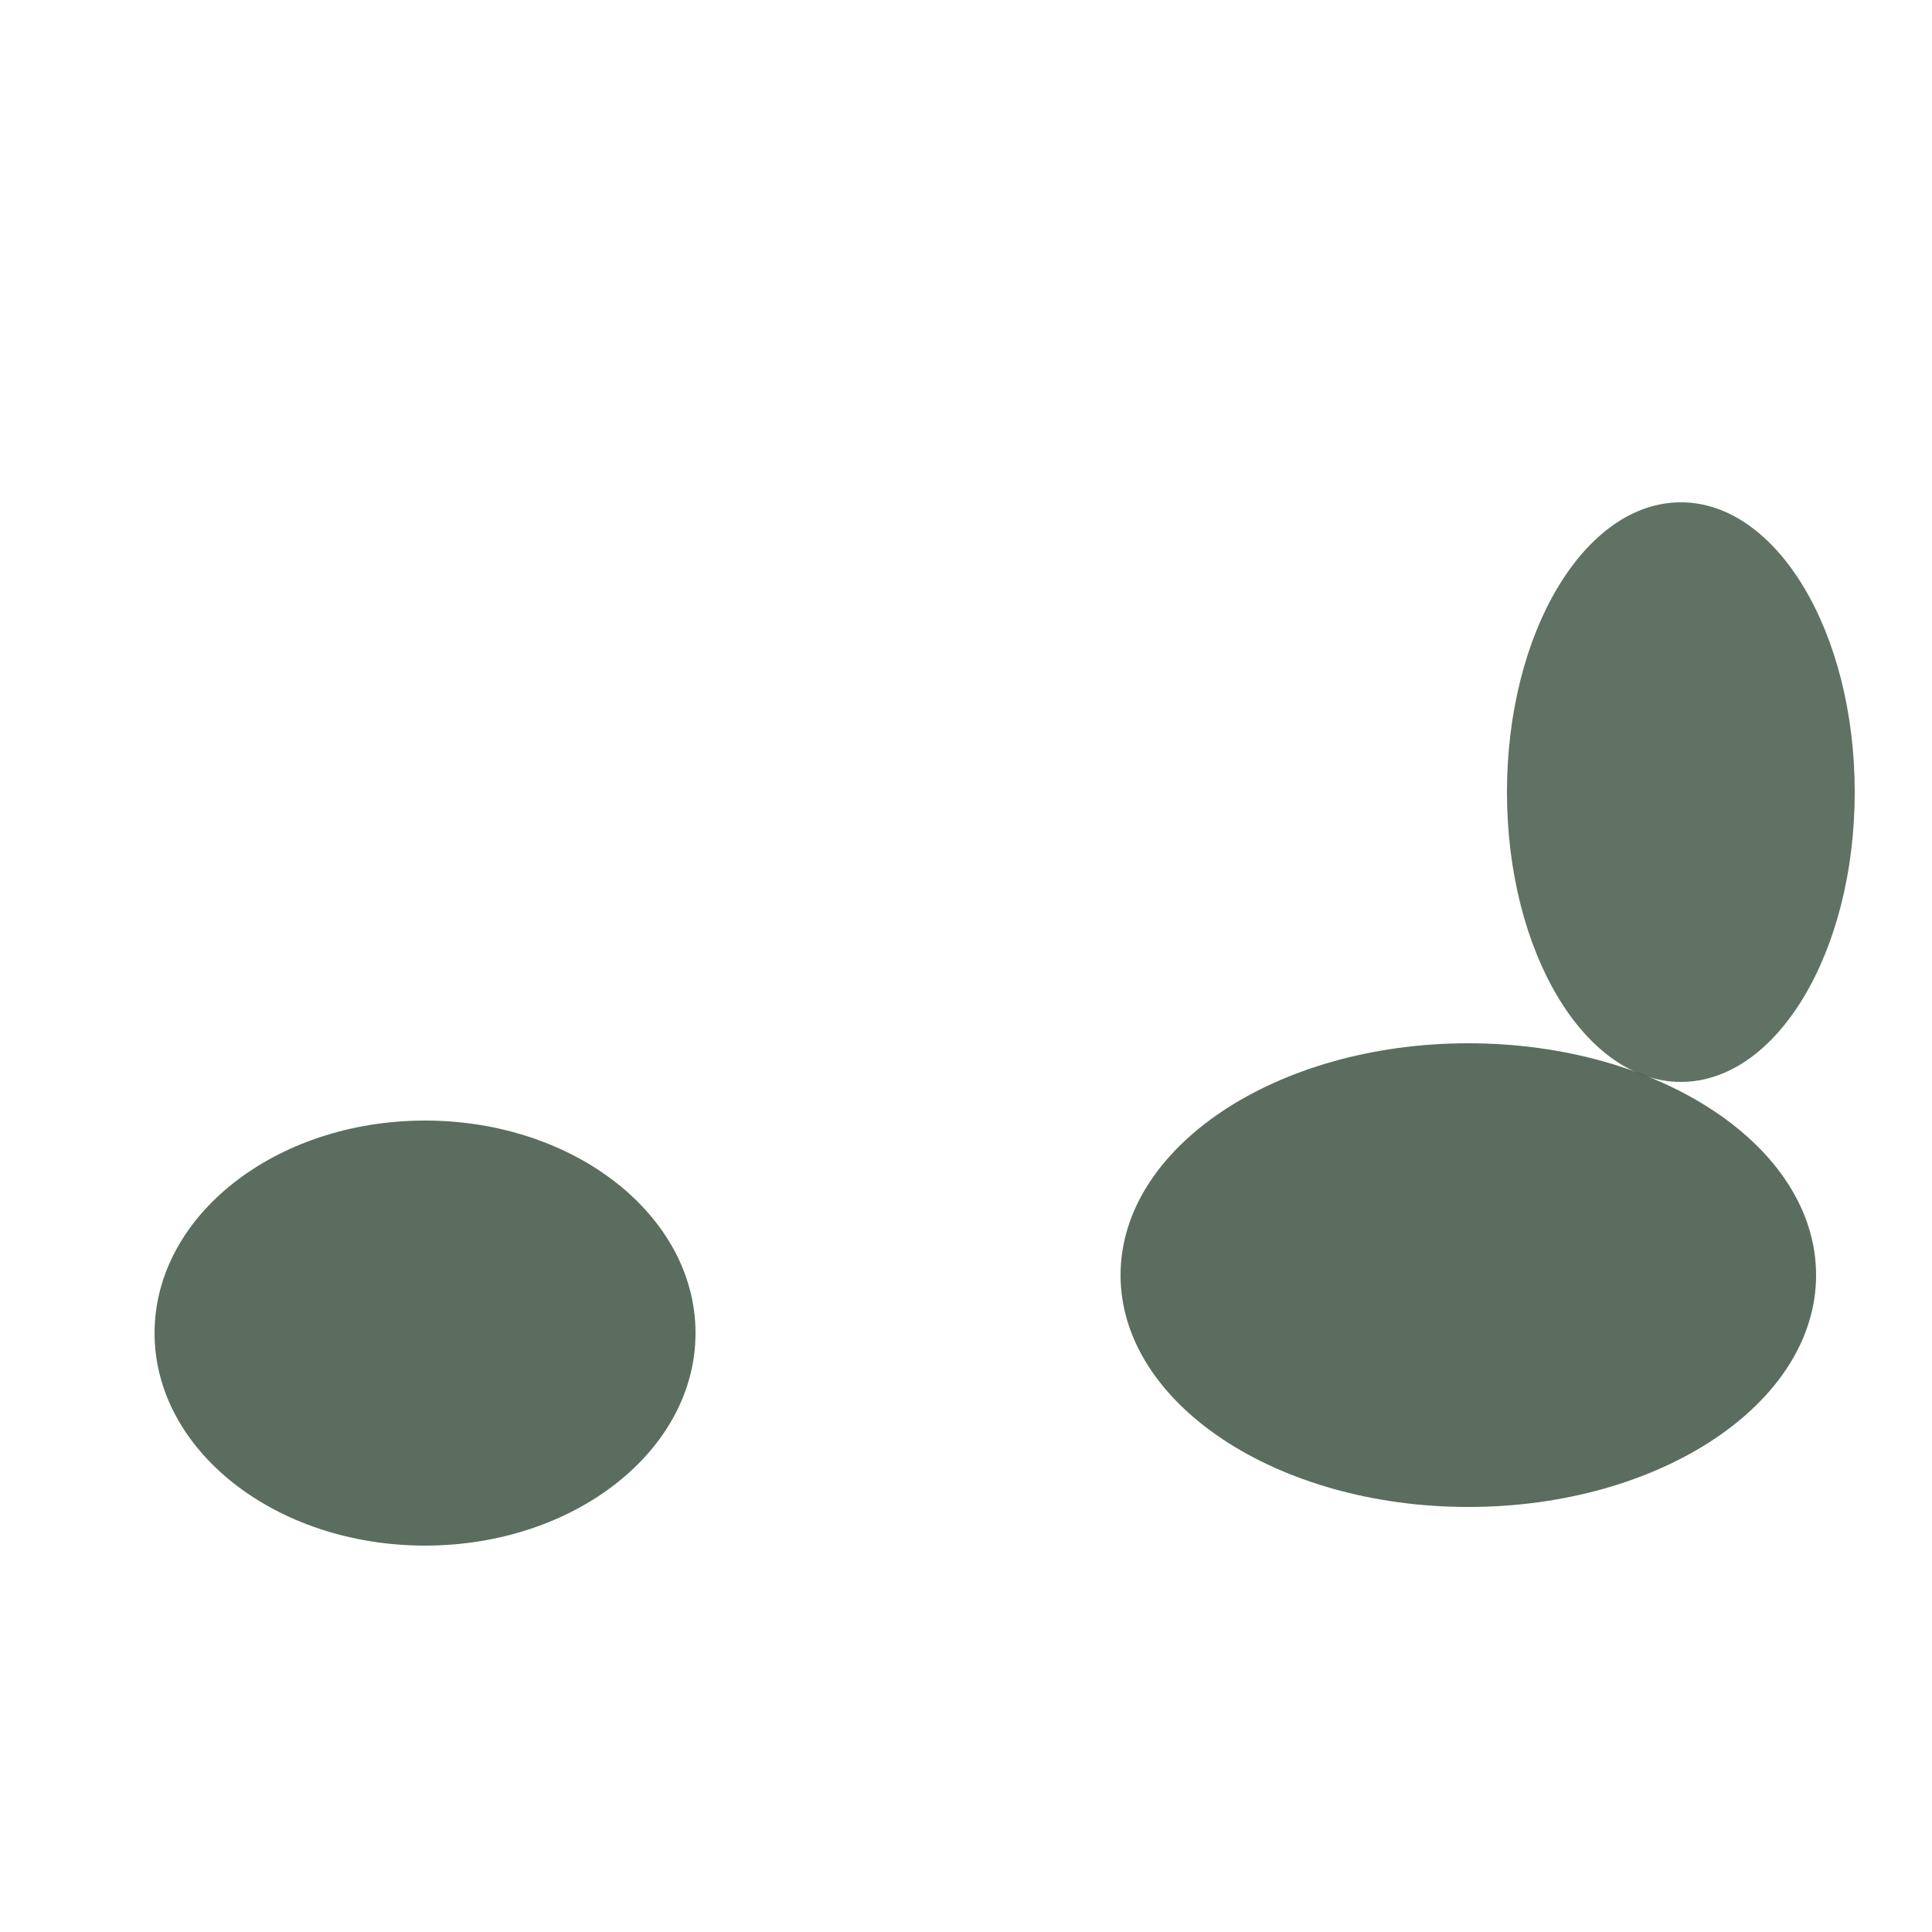
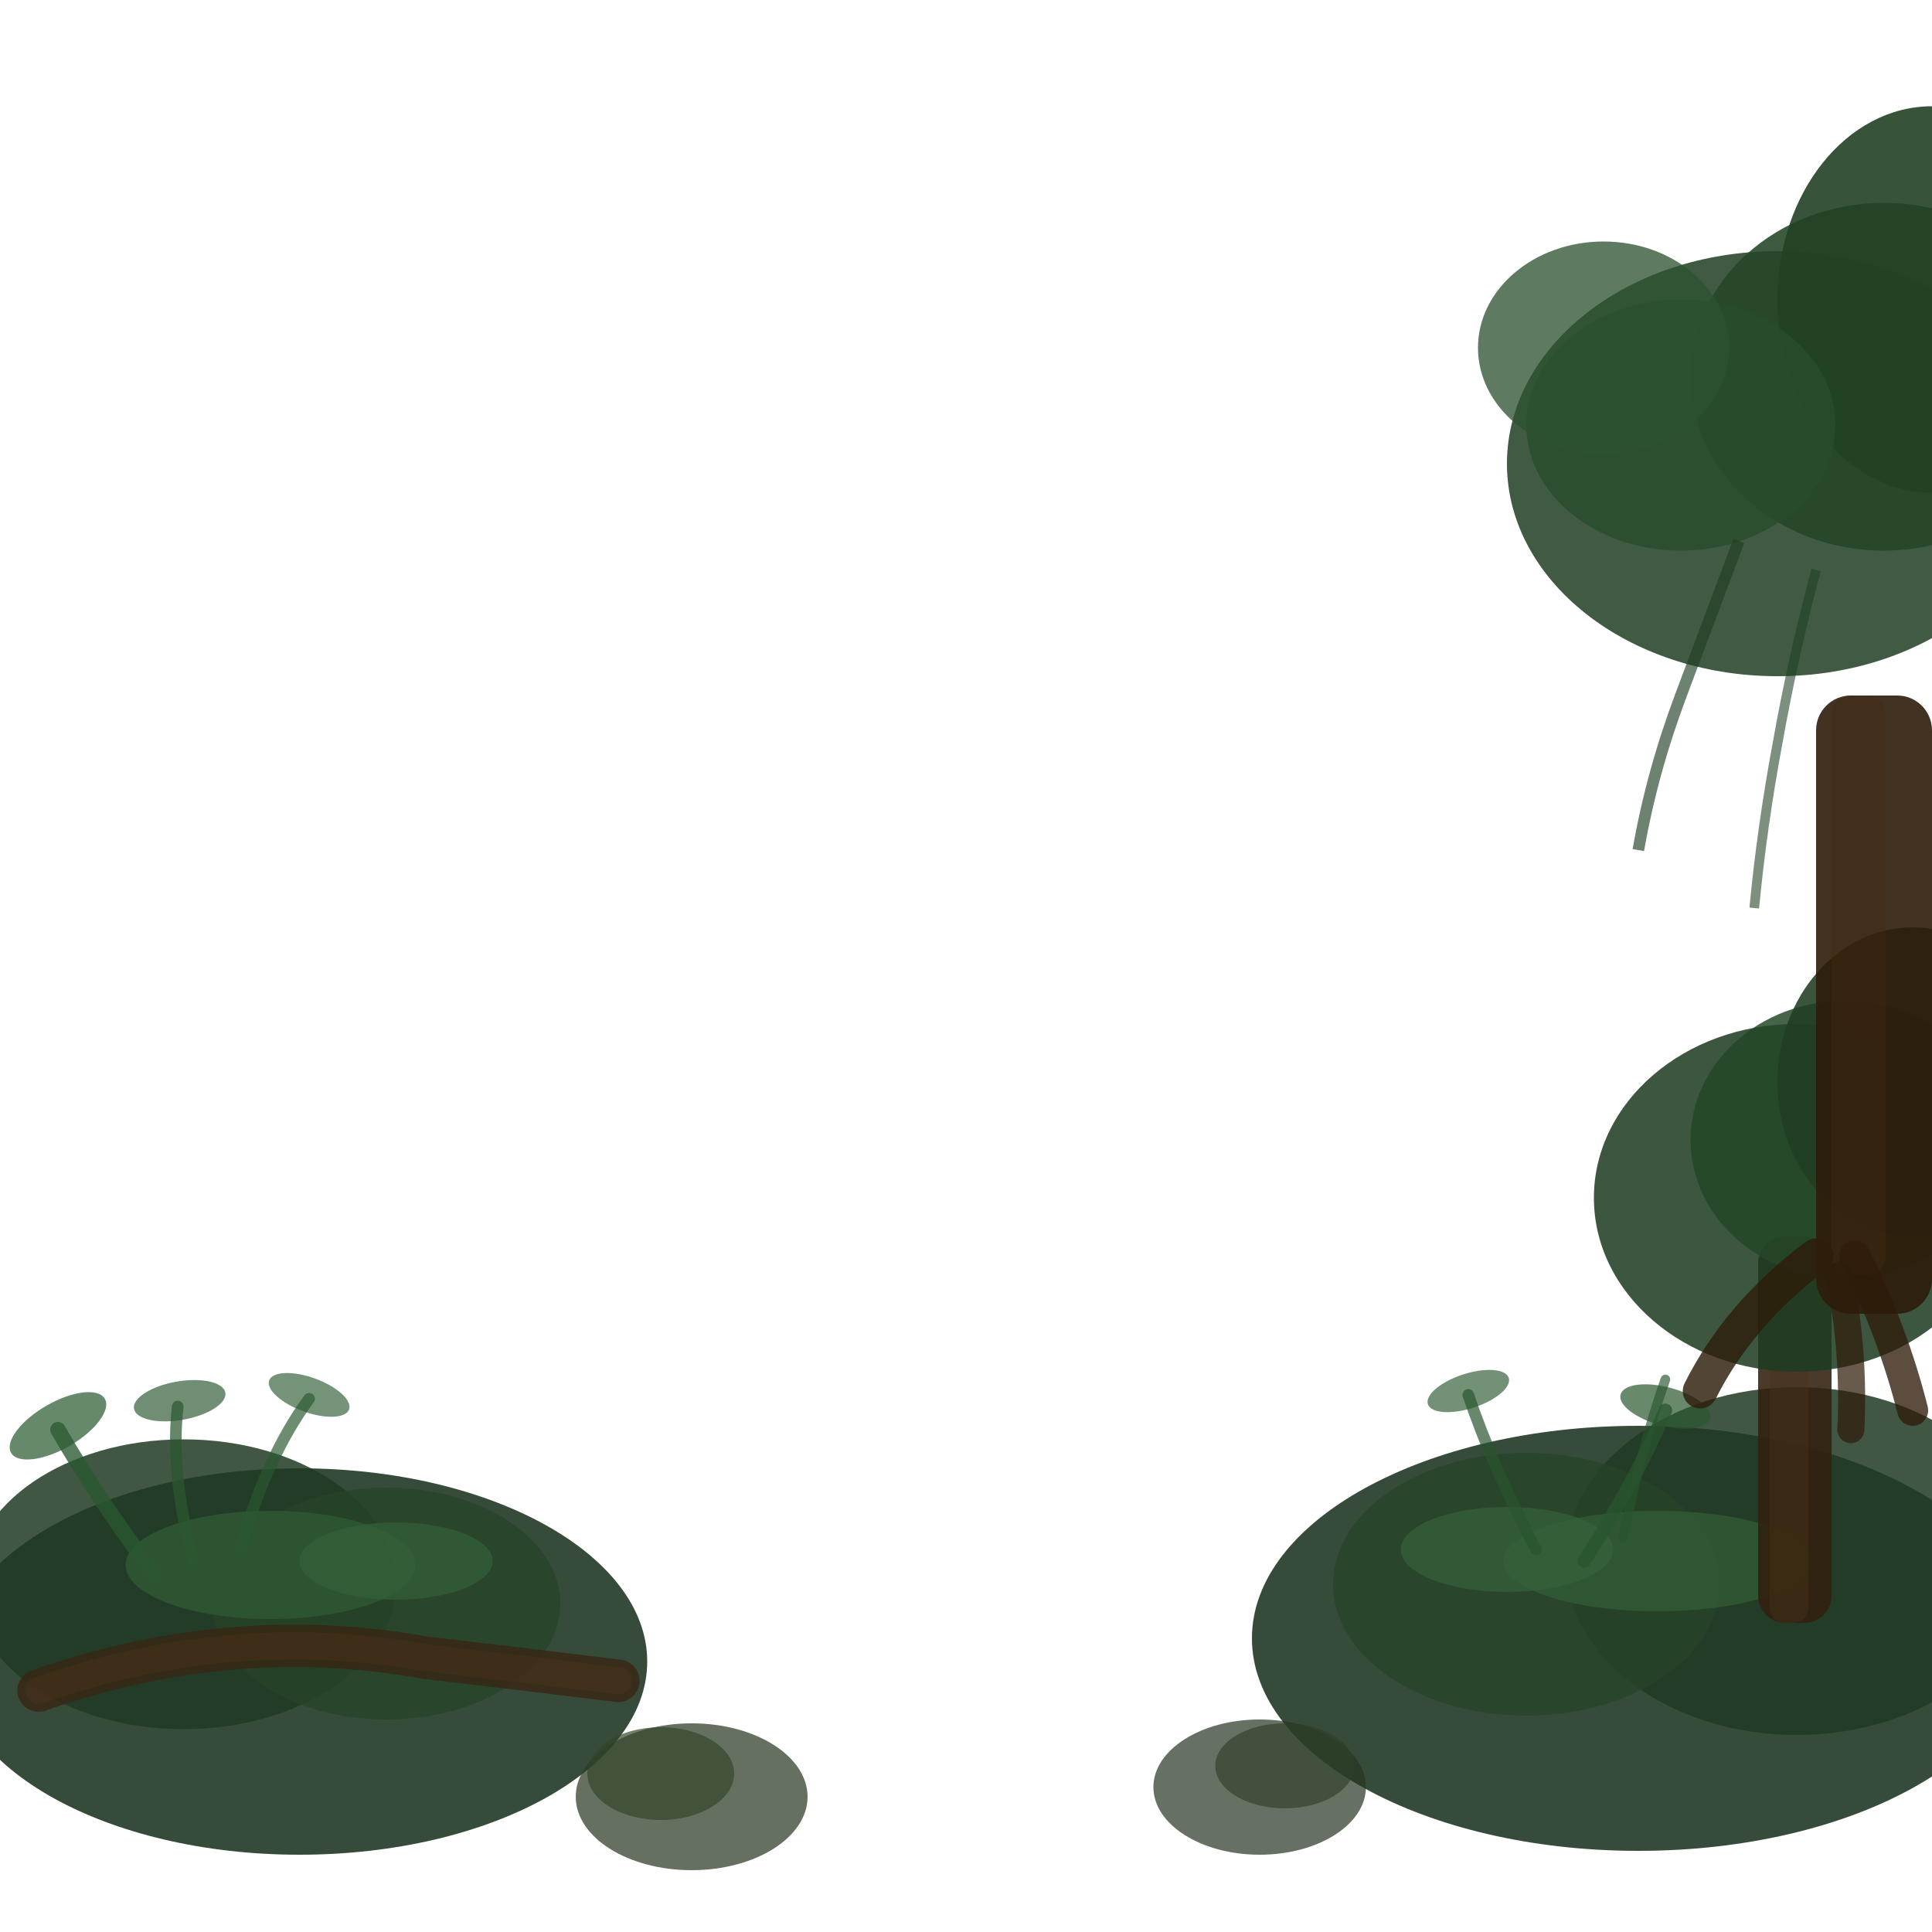
<svg xmlns="http://www.w3.org/2000/svg" viewBox="0 0 1000 1000" preserveAspectRatio="none">
  <rect width="1000" height="1000" fill="transparent" />
-   <ellipse cx="220" cy="690" rx="140" ry="110" fill="rgba(35,60,40,0.75)" />
-   <ellipse cx="760" cy="660" rx="180" ry="120" fill="rgba(35,60,40,0.75)" />
-   <ellipse cx="870" cy="410" rx="90" ry="150" fill="rgba(35,60,40,0.72)" />
+   <ellipse cx="155" cy="860" rx="180" ry="100" fill="rgba(28,52,32,0.88)" />
+   <ellipse cx="95" cy="820" rx="110" ry="75" fill="rgba(32,58,36,0.85)" />
+   <ellipse cx="200" cy="830" rx="90" ry="60" fill="rgba(38,68,42,0.82)" />
+   <ellipse cx="140" cy="810" rx="75" ry="28" fill="rgba(48,90,52,0.78)" />
+   <ellipse cx="205" cy="808" rx="50" ry="20" fill="rgba(52,96,56,0.72)" />
+   <path d="M 20,875 Q 120,840 220,858 Q 280,865 320,870" stroke="rgba(55,38,20,0.82)" stroke-width="22" fill="none" stroke-linecap="round" />
+   <path d="M 20,875 Q 120,840 220,858 Q 280,865 320,870" stroke="rgba(72,50,26,0.55)" stroke-width="14" fill="none" stroke-linecap="round" />
+   <path d="M 80,815 Q 50,775 30,740" stroke="rgba(42,88,48,0.78)" stroke-width="8" fill="none" stroke-linecap="round" />
+   <path d="M 100,808 Q 88,762 92,728" stroke="rgba(42,88,48,0.72)" stroke-width="6" fill="none" stroke-linecap="round" />
+   <path d="M 125,800 Q 138,754 160,724" stroke="rgba(42,88,48,0.68)" stroke-width="6" fill="none" stroke-linecap="round" />
+   <ellipse cx="30" cy="738" rx="28" ry="12" fill="rgba(44,90,50,0.72)" transform="rotate(-30 30 738)" />
+   <ellipse cx="93" cy="725" rx="24" ry="10" fill="rgba(44,90,50,0.68)" transform="rotate(-10 93 725)" />
+   <ellipse cx="160" cy="722" rx="22" ry="9" fill="rgba(44,90,50,0.65)" transform="rotate(20 160 722)" />
+   <ellipse cx="848" cy="848" rx="200" ry="110" fill="rgba(28,52,32,0.88)" />
+   <ellipse cx="930" cy="808" rx="120" ry="90" fill="rgba(32,58,36,0.85)" />
+   <ellipse cx="790" cy="820" rx="100" ry="68" fill="rgba(38,68,42,0.82)" />
+   <ellipse cx="858" cy="808" rx="80" ry="26" fill="rgba(50,92,54,0.76)" />
+   <ellipse cx="780" cy="802" rx="55" ry="22" fill="rgba(54,98,58,0.7)" />
+   <rect x="910" y="640" width="38" height="200" rx="14" fill="rgba(50,32,14,0.88)" />
+   <rect x="916" y="640" width="20" height="200" rx="8" fill="rgba(72,50,22,0.42)" />
+   <ellipse cx="930" cy="620" rx="105" ry="90" fill="rgba(30,60,34,0.86)" />
+   <ellipse cx="955" cy="590" rx="80" ry="72" fill="rgba(36,72,40,0.84)" />
+   <ellipse cx="990" cy="560" rx="70" ry="80" fill="rgba(32,62,36,0.88)" />
+   <path d="M 820,808 Q 848,764 862,730" stroke="rgba(40,84,46,0.76)" stroke-width="7" fill="none" stroke-linecap="round" />
+   <path d="M 795,802 Q 772,758 760,722" stroke="rgba(40,84,46,0.7)" stroke-width="6" fill="none" stroke-linecap="round" />
+   <path d="M 840,796 Q 850,748 862,714" stroke="rgba(40,84,46,0.66)" stroke-width="5" fill="none" stroke-linecap="round" />
+   <ellipse cx="862" cy="728" rx="24" ry="10" fill="rgba(42,88,48,0.7)" transform="rotate(15 862 728)" />
+   <ellipse cx="760" cy="720" rx="22" ry="9" fill="rgba(42,88,48,0.66)" transform="rotate(-18 760 720)" />
+   <rect x="940" y="360" width="60" height="320" rx="18" fill="rgba(46,28,10,0.9)" />
+   <rect x="948" y="360" width="28" height="300" rx="10" fill="rgba(68,44,18,0.38)" />
+   <path d="M 940,650 Q 900,680 880,720" stroke="rgba(46,28,10,0.82)" stroke-width="18" fill="none" stroke-linecap="round" />
+   <path d="M 960,650 Q 980,690 990,730" stroke="rgba(46,28,10,0.78)" stroke-width="16" fill="none" stroke-linecap="round" />
+   <path d="M 952,660 Q 960,700 958,740" stroke="rgba(46,28,10,0.72)" stroke-width="14" fill="none" stroke-linecap="round" />
+   <ellipse cx="920" cy="240" rx="140" ry="110" fill="rgba(30,60,34,0.84)" />
+   <ellipse cx="975" cy="195" rx="100" ry="90" fill="rgba(36,70,40,0.88)" />
+   <ellipse cx="1000" cy="155" rx="80" ry="100" fill="rgba(34,66,38,0.9)" />
+   <ellipse cx="870" cy="220" rx="80" ry="65" fill="rgba(40,76,44,0.8)" />
+   <ellipse cx="830" cy="180" rx="65" ry="55" fill="rgba(44,82,48,0.76)" />
+   <path d="M 900,280 Q 885,320 870,360 Q 855,400 848,440" stroke="rgba(32,64,36,0.65)" stroke-width="6" fill="none" />
+   <path d="M 940,295 Q 928,340 920,385 Q 912,428 908,470" stroke="rgba(32,64,36,0.58)" stroke-width="5" fill="none" />
+   <ellipse cx="358" cy="930" rx="60" ry="38" fill="rgba(42,58,36,0.72)" />
+   <ellipse cx="342" cy="918" rx="38" ry="24" fill="rgba(50,68,42,0.68)" />
+   <ellipse cx="652" cy="925" rx="55" ry="35" fill="rgba(38,54,34,0.7)" />
+   <ellipse cx="665" cy="914" rx="36" ry="22" fill="rgba(46,64,40,0.65)" />
</svg>
